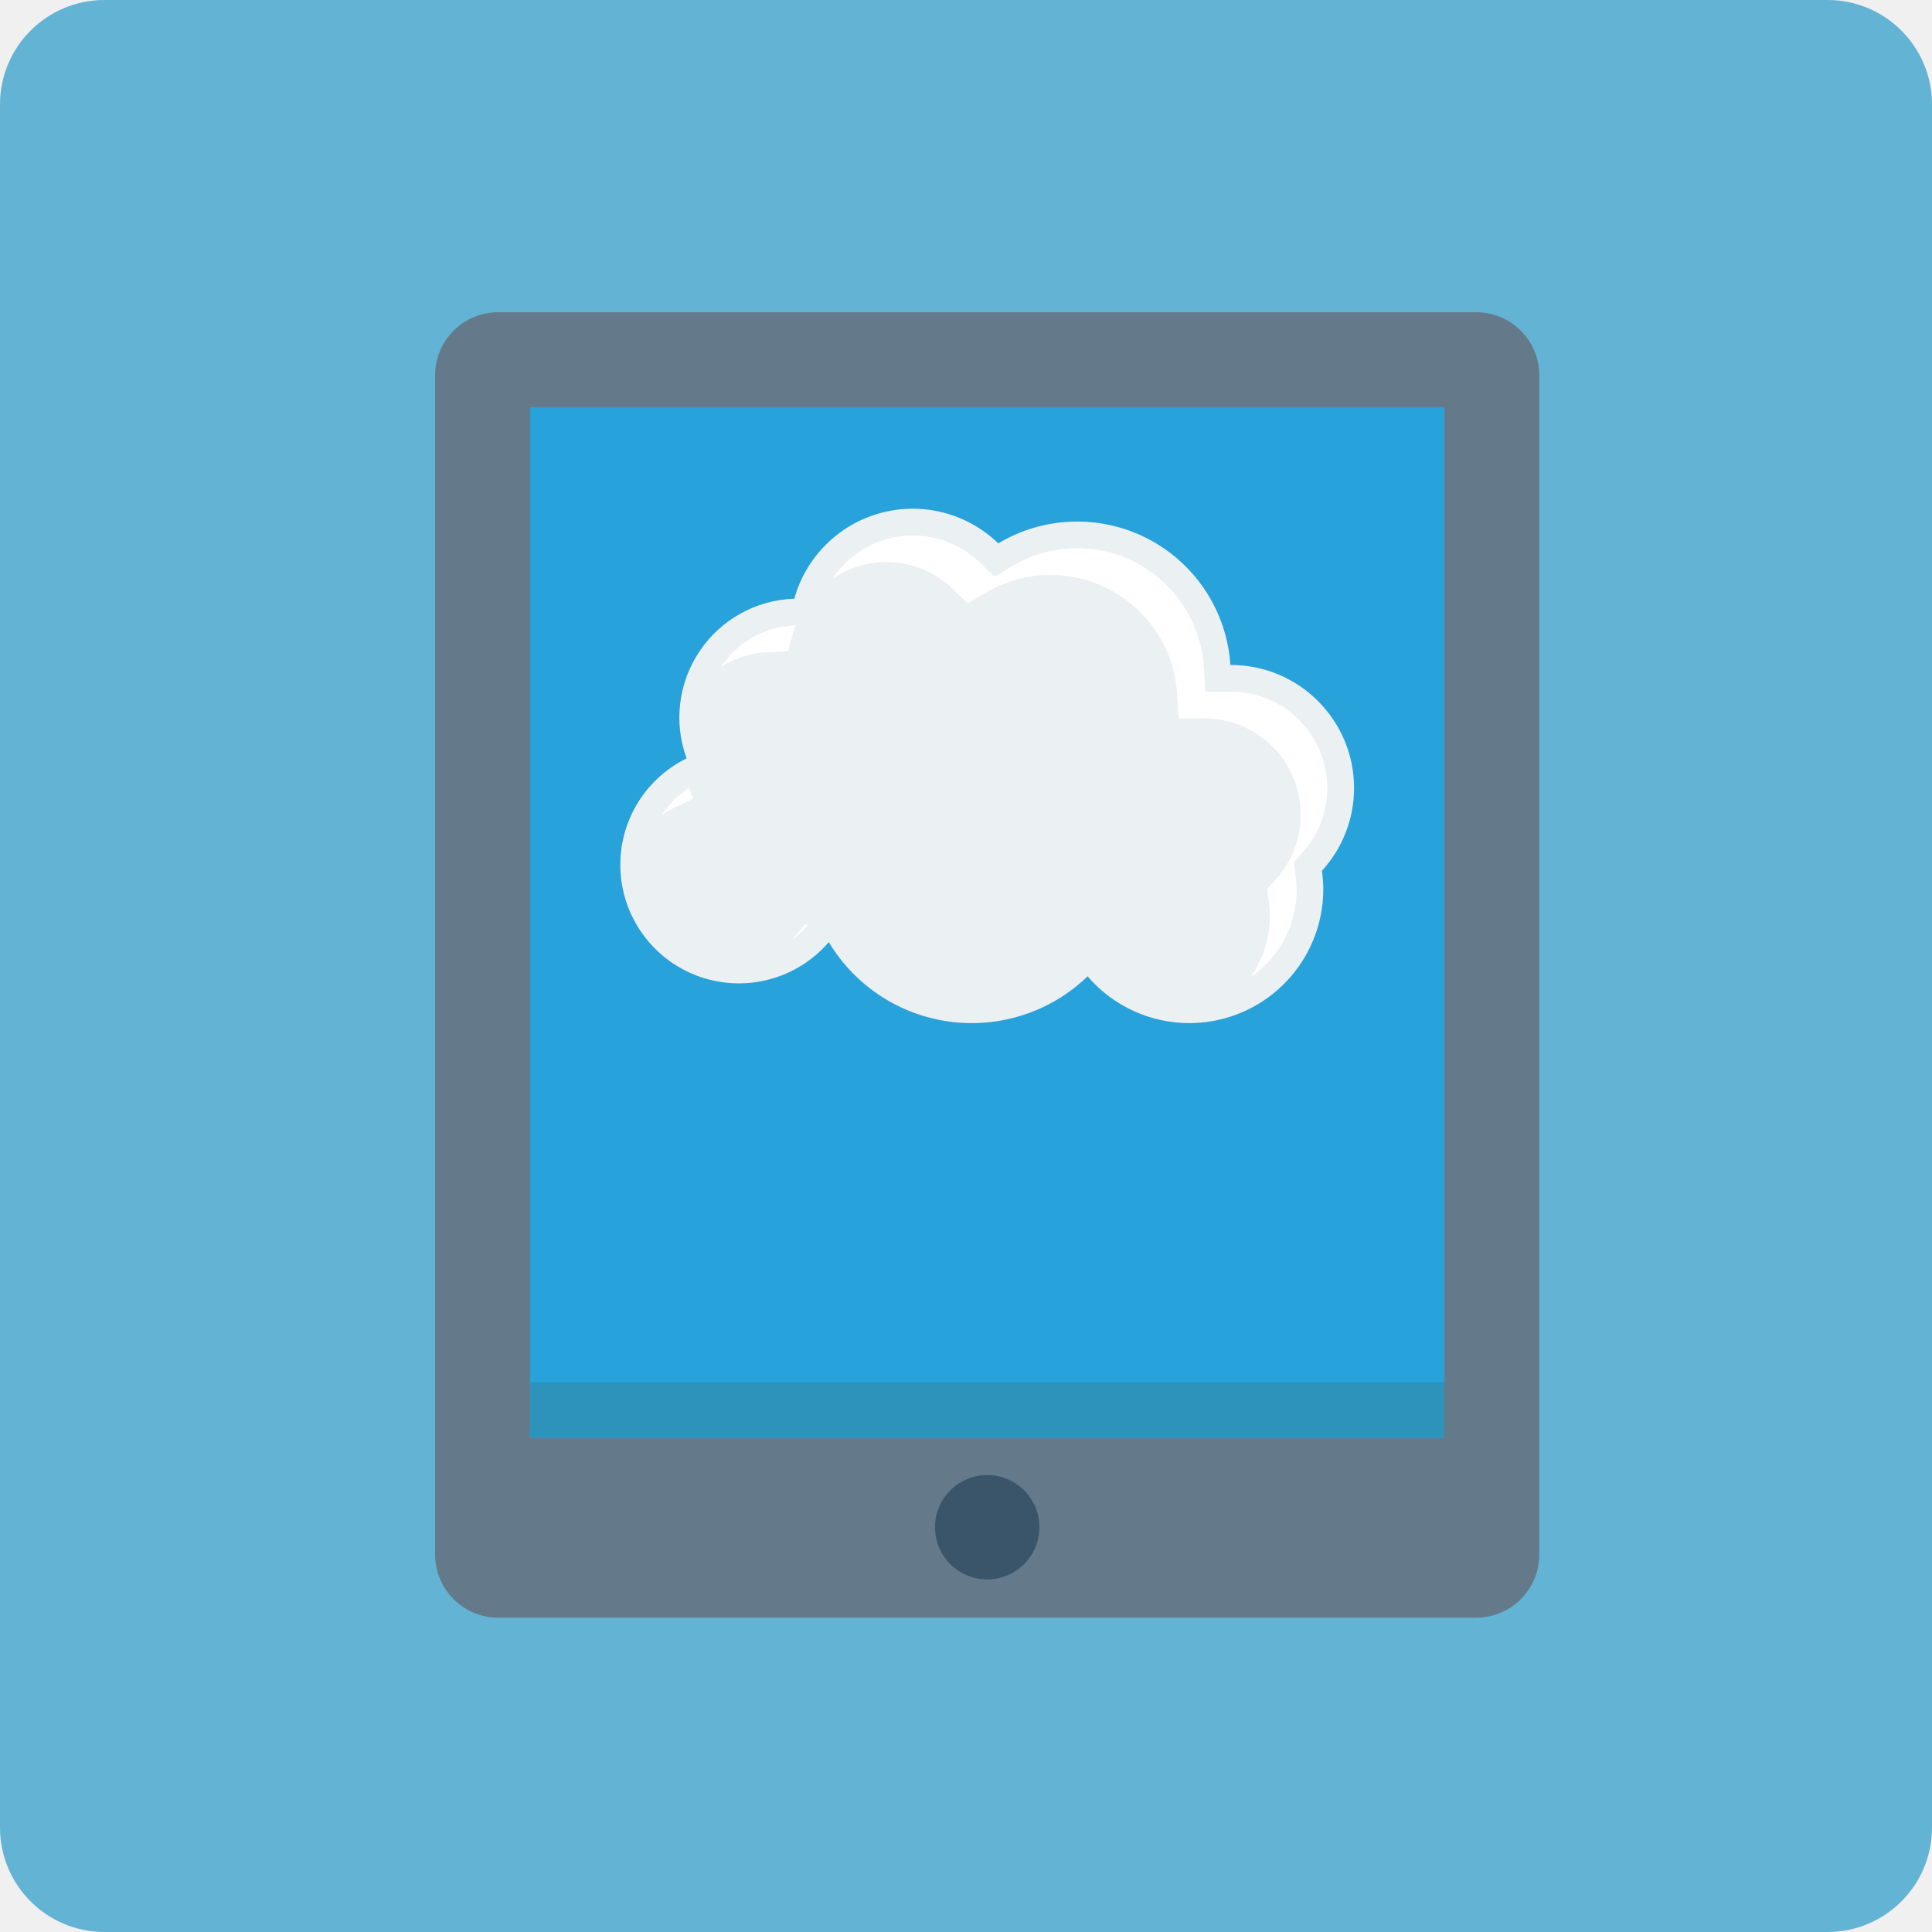
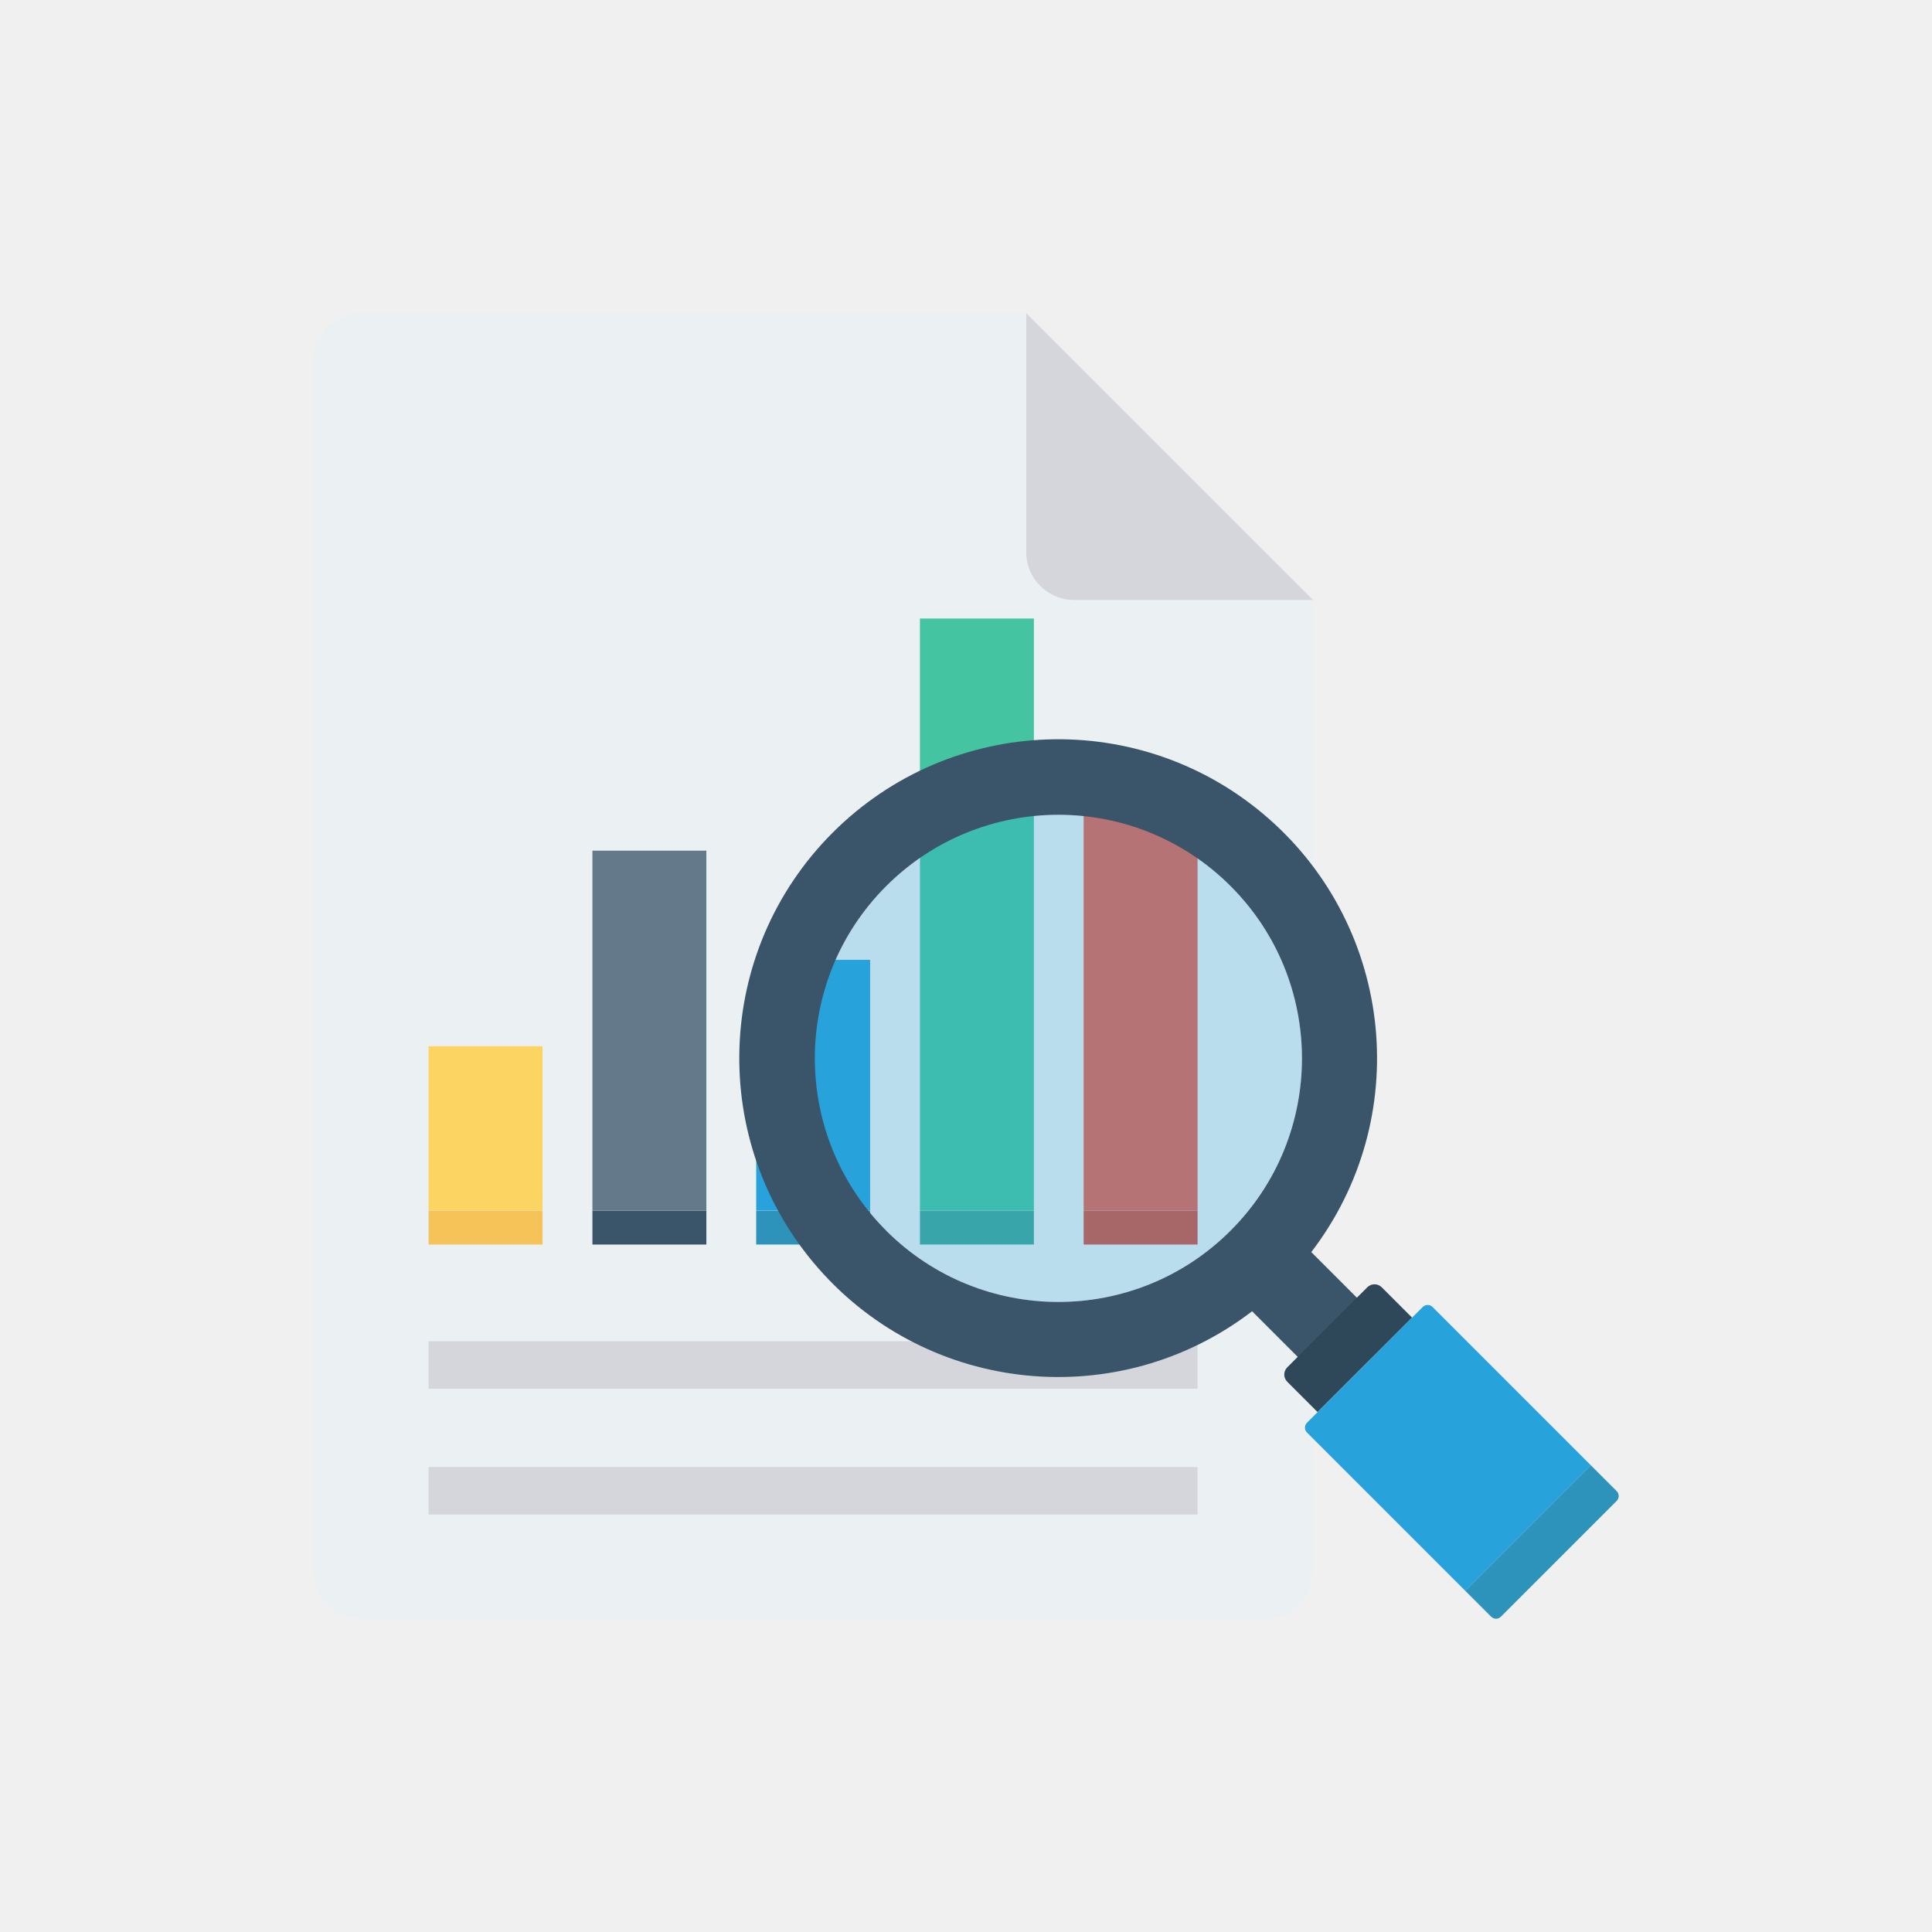
<svg xmlns="http://www.w3.org/2000/svg" width="74" height="74" viewBox="0 0 74 74">
  <defs>
    <style>
-             .prefix__cls-7{fill:#fff}
+             .prefix__cls-3{fill:#d5d6db}.prefix__cls-6{fill:#3a556a}.prefix__cls-8{fill:#2d93ba}.prefix__cls-9{fill:#27a2db}
        </style>
  </defs>
-   <g id="prefix__Group_148" data-name="Group 148" transform="translate(-402 -621)">
-     <rect id="prefix__Rectangle_357" width="74" height="74" data-name="Rectangle 357" rx="4" transform="translate(402 621)" style="fill:#63b4d4" />
-     <g id="prefix__seo-and-web" transform="translate(292 528)">
-       <path id="prefix__Path_315" d="M166.544 104.96H129.08a2.414 2.414 0 0 0-2.414 2.414v45.172a2.414 2.414 0 0 0 2.414 2.414h37.464a2.414 2.414 0 0 0 2.414-2.414v-45.172a2.414 2.414 0 0 0-2.414-2.414z" data-name="Path 315" style="fill:#64798a" />
-       <path id="prefix__Rectangle_436" d="M0 0H35.019V39.491H0z" data-name="Rectangle 436" transform="translate(130.303 108.596)" style="fill:#27a2db" />
-       <path id="prefix__Rectangle_437" d="M0 0H35.019V2.142H0z" data-name="Rectangle 437" transform="translate(130.303 145.942)" style="fill:#2d93ba" />
-       <circle id="prefix__Ellipse_143" cx="1.999" cy="1.999" r="1.999" data-name="Ellipse 143" transform="translate(145.813 149.497)" style="fill:#3a556a" />
-       <path id="prefix__Path_316" d="M194.724 158.054a4.717 4.717 0 0 0-4.717-4.717h-.02a5.881 5.881 0 0 0-8.89-4.658 4.709 4.709 0 0 0-7.813 2.119 4.554 4.554 0 0 0-4.126 6.116 4.542 4.542 0 1 0 5.447 7.038 6.385 6.385 0 0 0 9.913 1.31 5.131 5.131 0 0 0 9.027-3.341 5.176 5.176 0 0 0-.053-.7 4.693 4.693 0 0 0 1.232-3.167z" data-name="Path 316" transform="translate(-32.86 -34.867)" style="fill:#ebf0f3" />
-       <g id="prefix__Group_138" data-name="Group 138" transform="translate(135.352 113.509)">
-         <path id="prefix__Path_317" d="M231.343 162.788a3.7 3.7 0 0 0-3.665-3.695h-1.006l-.064-.953a4.859 4.859 0 0 0-7.346-3.85l-.672.4-.562-.543a3.679 3.679 0 0 0-5.64.624 3.651 3.651 0 0 1 4.619.4l.562.543.672-.4a4.859 4.859 0 0 1 7.346 3.85l.064.953h1.005a3.689 3.689 0 0 1 2.7 6.178l-.321.352.064.472a4.154 4.154 0 0 1 .043.56 4.088 4.088 0 0 1-.741 2.349 4.047 4.047 0 0 0 1.721-3.93l-.064-.473.321-.353a3.684 3.684 0 0 0 .964-2.484z" class="prefix__cls-7" data-name="Path 317" transform="translate(-205.854 -153.11)" />
-         <path id="prefix__Path_318" d="M175.962 208.337l.819-.4-.149-.412a3.515 3.515 0 0 0-1.046 1.036 3.608 3.608 0 0 1 .376-.224z" class="prefix__cls-7" data-name="Path 318" transform="translate(-175.586 -197.859)" />
-         <path id="prefix__Path_319" d="M190.15 173.529l.746-.027.2-.719c.027-.1.069-.184.1-.277h-.029a3.534 3.534 0 0 0-2.847 1.6 3.54 3.54 0 0 1 1.83-.577z" class="prefix__cls-7" data-name="Path 319" transform="translate(-186.063 -169.062)" />
-         <path id="prefix__Path_320" d="M204.2 236.818l-.533.617a3.563 3.563 0 0 0 .589-.525z" class="prefix__cls-7" data-name="Path 320" transform="translate(-198.683 -221.955)" />
+   <g id="prefix__Group_147" data-name="Group 147" transform="translate(-402 -725)">
+     <g id="prefix__research" transform="translate(309.04 632.04)">
+       <path id="prefix__Path_308" d="M132.268 104.96h-25.481a1.827 1.827 0 0 0-1.827 1.827v46.347a1.827 1.827 0 0 0 1.827 1.827h34.633a1.827 1.827 0 0 0 1.827-1.827v-37.195z" data-name="Path 308" style="fill:#ebf0f3" />
+       <path id="prefix__Path_309" d="M258.758 104.96v9.152a1.827 1.827 0 0 0 1.827 1.827h9.152z" class="prefix__cls-3" data-name="Path 309" transform="translate(-126.49)" />
+       <path id="prefix__Rectangle_424" d="M0 0H4.364V6.294H0z" data-name="Rectangle 424" transform="translate(109.376 133.033)" style="fill:#fcd462" />
+       <path id="prefix__Rectangle_425" d="M0 0H4.364V1.296H0z" data-name="Rectangle 425" transform="translate(109.376 139.333)" style="fill:#f6c358" />
+       <path id="prefix__Rectangle_426" d="M0 0H4.364V1.296H0z" class="prefix__cls-6" data-name="Rectangle 426" transform="translate(115.651 139.333)" />
+       <path id="prefix__Rectangle_427" d="M0 0H4.364V13.79H0z" data-name="Rectangle 427" transform="translate(115.651 125.542)" style="fill:#64798a" />
+       <path id="prefix__Rectangle_428" d="M0 0H4.364V1.296H0z" class="prefix__cls-8" data-name="Rectangle 428" transform="translate(121.924 139.333)" />
+       <path id="prefix__Rectangle_429" d="M0 0H4.364V9.605H0z" class="prefix__cls-9" data-name="Rectangle 429" transform="translate(121.924 129.724)" />
+       <path id="prefix__Rectangle_430" d="M0 0H4.364V22.676H0z" data-name="Rectangle 430" transform="translate(128.196 116.651)" style="fill:#44c4a1" />
+       <path id="prefix__Rectangle_431" d="M0 0H4.364V1.296H0z" data-name="Rectangle 431" transform="translate(128.196 139.333)" style="fill:#3ea69b" />
+       <path id="prefix__Rectangle_432" d="M0 0H4.364V15.983H0z" data-name="Rectangle 432" transform="translate(134.466 123.347)" style="fill:#e56353" />
+       <path id="prefix__Rectangle_433" d="M0 0H4.364V1.296H0z" data-name="Rectangle 433" transform="translate(134.466 139.333)" style="fill:#d15241" />
+       <g id="prefix__Group_137" data-name="Group 137" transform="translate(109.375 144.332)">
+         <path id="prefix__Rectangle_434" d="M0 0H29.454V1.818H0z" class="prefix__cls-3" data-name="Rectangle 434" />
+         <path id="prefix__Rectangle_435" d="M0 0H29.454V1.818H0z" class="prefix__cls-3" data-name="Rectangle 435" transform="translate(0 4.819)" />
      </g>
+       <circle id="prefix__Ellipse_141" cx="9.329" cy="9.329" r="9.329" data-name="Ellipse 141" transform="translate(124.169 124.169)" style="opacity:.25;fill:#27a2db" />
+       <path id="prefix__Path_310" d="M216.535 218.8l1.946 1.946 2.266-2.266-1.946-1.946a12.214 12.214 0 1 0-2.266 2.266zm-14.017-3.09a9.329 9.329 0 1 1 13.194 0 9.329 9.329 0 0 1-13.195.001z" class="prefix__cls-6" data-name="Path 310" transform="translate(-75.616 -75.616)" />
+       <path id="prefix__Path_311" d="M314.54 317.605l3.065-3.065a.391.391 0 0 1 .553 0l1.162 1.162-3.62 3.618-1.162-1.162a.391.391 0 0 1 .002-.553z" data-name="Path 311" transform="translate(-172.274 -172.274)" style="fill:#2f4859" />
+       <path id="prefix__Path_312" d="M318.958 323.767a.266.266 0 0 1 0-.376l4.433-4.433a.266.266 0 0 1 .376 0l6.062 6.062-4.809 4.809z" class="prefix__cls-9" data-name="Path 312" transform="translate(-175.937 -175.937)" />
+       <path id="prefix__Path_313" d="M358.267 353.458l.991.991a.266.266 0 0 1 0 .376l-4.433 4.433a.266.266 0 0 1-.376 0l-.991-.991z" class="prefix__cls-8" data-name="Path 313" transform="translate(-204.376 -204.376)" />
    </g>
  </g>
</svg>
